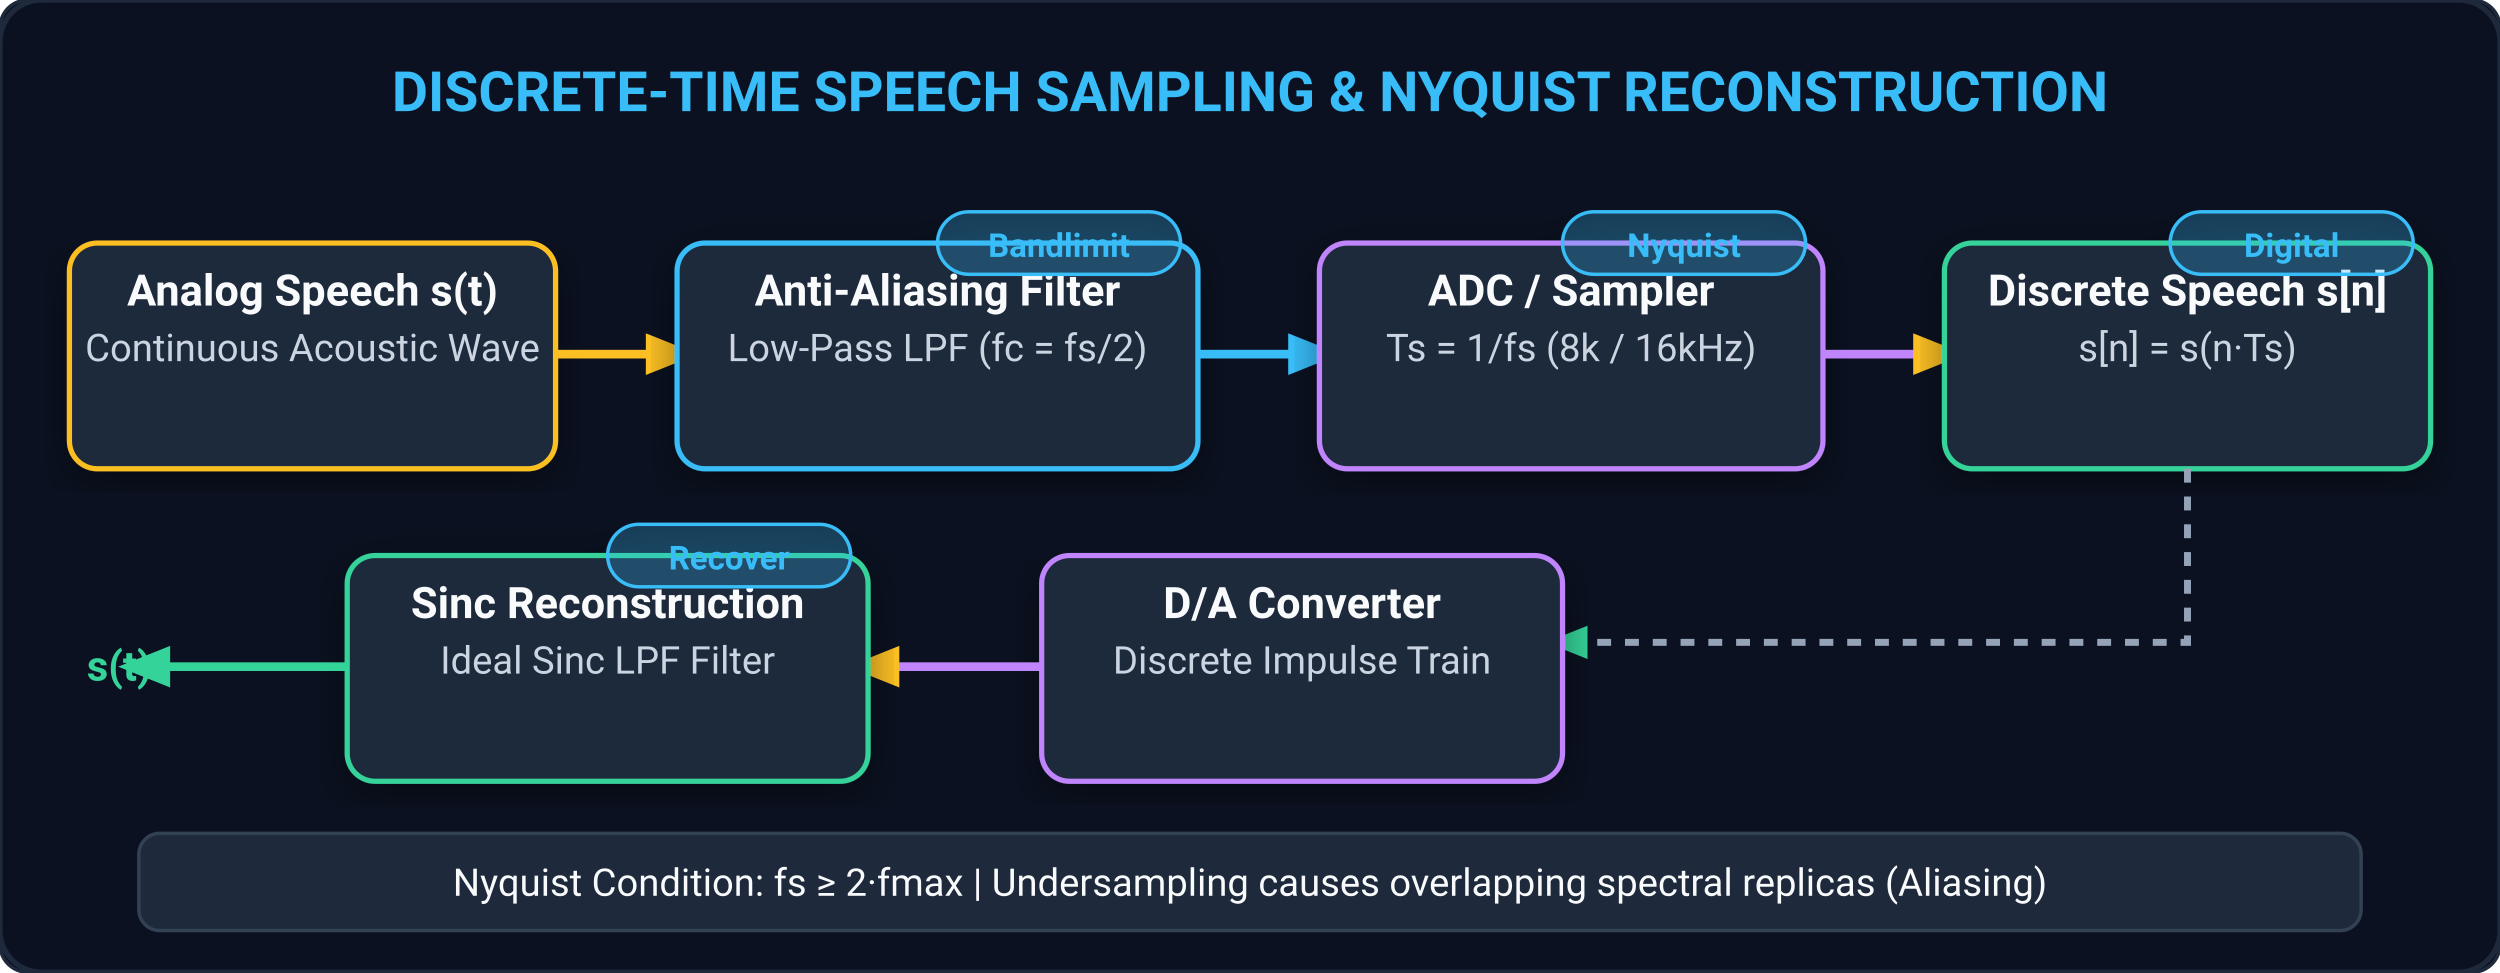
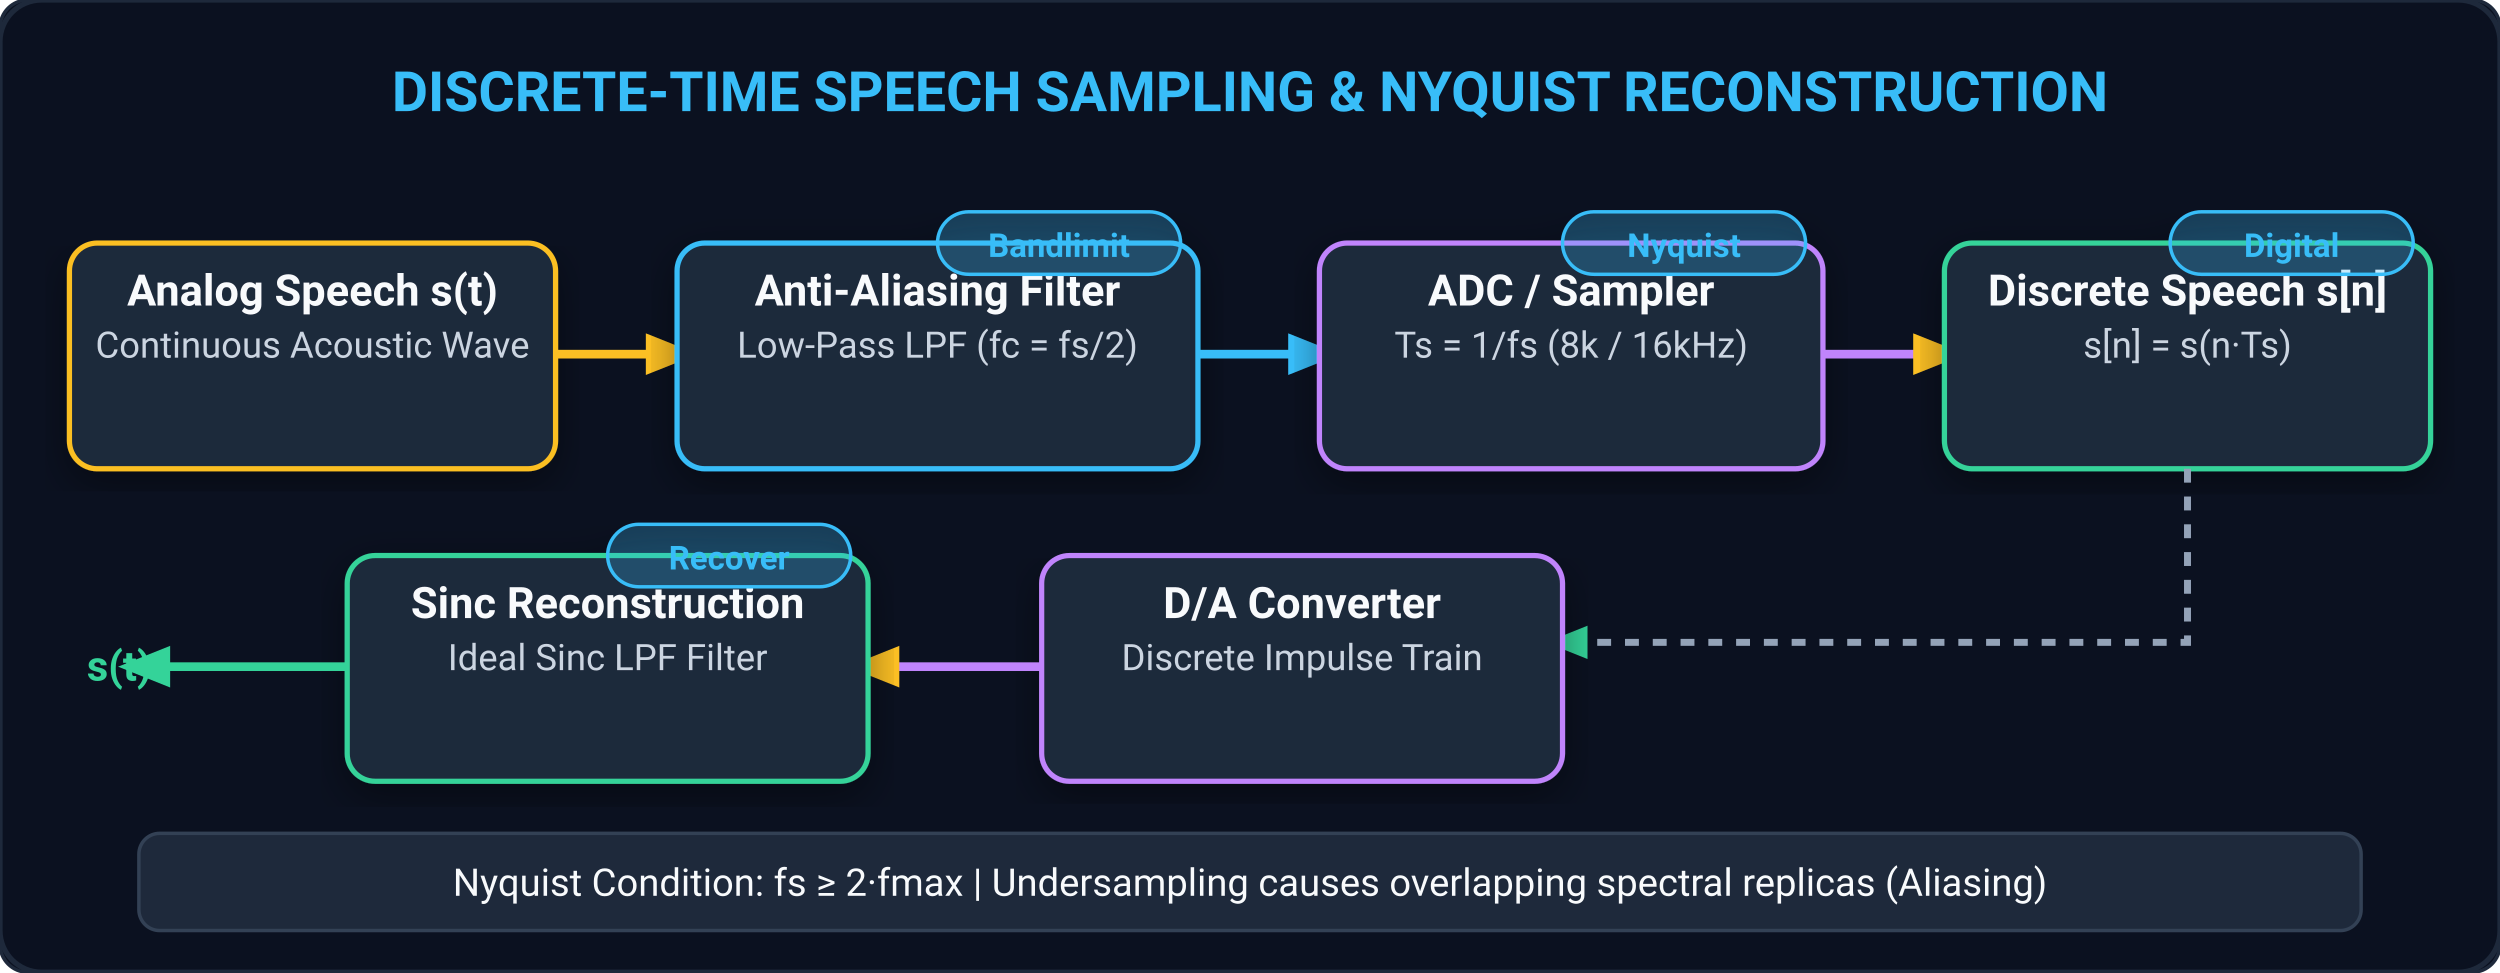
- <svg xmlns="http://www.w3.org/2000/svg" viewBox="0 0 720 280" width="100%" height="auto" class="flowchart-svg" style="max-width: 100%; width: 100%; height: auto; display: block; margin: 0 auto; font-family: -apple-system, BlinkMacSystemFont, 'Segoe UI', Roboto, Helvetica, Arial, sans-serif;">
+ <svg xmlns="http://www.w3.org/2000/svg" viewBox="0 0 720 280" width="100%" height="280" class="flowchart-svg" style="max-width: 720px; width: 100%; height: auto; display: block; margin: 0 auto; font-family: -apple-system, BlinkMacSystemFont, 'Segoe UI', Roboto, Helvetica, Arial, sans-serif;">
  <rect width="100%" height="100%" fill="#0b1120" rx="8" stroke="#1e293b" stroke-width="1" />
  <defs>
    <linearGradient id="gradCard" x1="0%" y1="0%" x2="100%" y2="100%">
      <stop offset="0%" stop-color="#1e293b" />
      <stop offset="100%" stop-color="#0f172a" />
    </linearGradient>
    <linearGradient id="gradCyan" x1="0%" y1="0%" x2="100%" y2="100%">
      <stop offset="0%" stop-color="#38bdf8" />
      <stop offset="100%" stop-color="#0284c7" />
    </linearGradient>
    <linearGradient id="gradEmerald" x1="0%" y1="0%" x2="100%" y2="100%">
      <stop offset="0%" stop-color="#34d399" />
      <stop offset="100%" stop-color="#059669" />
    </linearGradient>
    <linearGradient id="gradAmber" x1="0%" y1="0%" x2="100%" y2="100%">
      <stop offset="0%" stop-color="#fbbf24" />
      <stop offset="100%" stop-color="#d97706" />
    </linearGradient>
    <linearGradient id="gradPurple" x1="0%" y1="0%" x2="100%" y2="100%">
      <stop offset="0%" stop-color="#c084fc" />
      <stop offset="100%" stop-color="#9333ea" />
    </linearGradient>
    <linearGradient id="gradRose" x1="0%" y1="0%" x2="100%" y2="100%">
      <stop offset="0%" stop-color="#fb7185" />
      <stop offset="100%" stop-color="#e11d48" />
    </linearGradient>
    <filter id="shadow" x="-5%" y="-5%" width="110%" height="115%">
      <feDropShadow dx="0" dy="4" stdDeviation="6" flood-color="#000000" flood-opacity="0.4" />
    </filter>
    <marker id="arrCyan" viewBox="0 0 10 10" refX="6" refY="5" markerWidth="6" markerHeight="6" orient="auto-start-reverse">
      <path d="M 0 1 L 10 5 L 0 9 z" fill="#38bdf8" />
    </marker>
    <marker id="arrEmerald" viewBox="0 0 10 10" refX="6" refY="5" markerWidth="6" markerHeight="6" orient="auto-start-reverse">
      <path d="M 0 1 L 10 5 L 0 9 z" fill="#34d399" />
    </marker>
    <marker id="arrAmber" viewBox="0 0 10 10" refX="6" refY="5" markerWidth="6" markerHeight="6" orient="auto-start-reverse">
      <path d="M 0 1 L 10 5 L 0 9 z" fill="#fbbf24" />
    </marker>
  </defs>
  <rect width="720" height="280" rx="12" fill="#0b1120" stroke="#1e293b" stroke-width="1.5" />
  <text x="360" y="32" font-size="16" font-weight="bold" fill="#38bdf8" text-anchor="middle">DISCRETE-TIME SPEECH SAMPLING &amp; NYQUIST RECONSTRUCTION</text>
  <g filter="url(#shadow)">
    <rect x="20" y="70" width="140" height="65" rx="8" fill="#1e293b" stroke="#fbbf24" stroke-width="1.5" />
    <text x="90.0" y="88" font-size="12.5" font-weight="700" fill="#f8fafc" text-anchor="middle">Analog Speech s(t)</text>
-     <text font-size="11" fill="#cbd5e1" text-anchor="middle">
-       <tspan x="90.0" y="104">Continuous Acoustic Wave</tspan>
-     </text>
+     <text x="90.0" y="103" font-size="10.5" fill="#cbd5e1" text-anchor="middle">Continuous Acoustic Wave</text>
  </g>
  <line x1="160" y1="102" x2="195" y2="102" stroke="#fbbf24" stroke-width="2.5" marker-end="url(#arrAmber)" />
  <g filter="url(#shadow)">
    <rect x="195" y="70" width="150" height="65" rx="8" fill="#1e293b" stroke="#38bdf8" stroke-width="1.5" />
    <text x="270.0" y="88" font-size="12.5" font-weight="700" fill="#f8fafc" text-anchor="middle">Anti-Aliasing Filter</text>
-     <text font-size="11" fill="#cbd5e1" text-anchor="middle">
-       <tspan x="270.0" y="104">Low-Pass LPF (fc = fs/2)</tspan>
-     </text>
+     <text x="270.0" y="103" font-size="10.5" fill="#cbd5e1" text-anchor="middle">Low-Pass LPF (fc = fs/2)</text>
    <rect x="270" y="61" width="70" height="18" rx="9" fill="#38bdf8" fill-opacity="0.25" stroke="#38bdf8" stroke-width="1" />
    <text x="305" y="74" font-size="9.5" font-weight="700" fill="#38bdf8" text-anchor="middle">Bandlimit</text>
  </g>
  <line x1="345" y1="102" x2="380" y2="102" stroke="#38bdf8" stroke-width="2.5" marker-end="url(#arrCyan)" />
  <g filter="url(#shadow)">
    <rect x="380" y="70" width="145" height="65" rx="8" fill="#1e293b" stroke="#c084fc" stroke-width="1.5" />
    <text x="452.5" y="88" font-size="12.5" font-weight="700" fill="#f8fafc" text-anchor="middle">ADC / Sampler</text>
-     <text font-size="11" fill="#cbd5e1" text-anchor="middle">
-       <tspan x="452.5" y="104">Ts = 1/fs (8k / 16kHz)</tspan>
-     </text>
+     <text x="452.5" y="103" font-size="10.5" fill="#cbd5e1" text-anchor="middle">Ts = 1/fs (8k / 16kHz)</text>
    <rect x="450" y="61" width="70" height="18" rx="9" fill="#38bdf8" fill-opacity="0.25" stroke="#38bdf8" stroke-width="1" />
    <text x="485" y="74" font-size="9.5" font-weight="700" fill="#38bdf8" text-anchor="middle">Nyquist</text>
  </g>
  <line x1="525" y1="102" x2="560" y2="102" stroke="#c084fc" stroke-width="2.5" marker-end="url(#arrAmber)" />
  <g filter="url(#shadow)">
    <rect x="560" y="70" width="140" height="65" rx="8" fill="#1e293b" stroke="#34d399" stroke-width="1.5" />
    <text x="630.0" y="88" font-size="12.5" font-weight="700" fill="#f8fafc" text-anchor="middle">Discrete Speech s[n]</text>
-     <text font-size="11" fill="#cbd5e1" text-anchor="middle">
-       <tspan x="630.0" y="104">s[n] = s(n·Ts)</tspan>
-     </text>
+     <text x="630.0" y="103" font-size="10.5" fill="#cbd5e1" text-anchor="middle">s[n] = s(n·Ts)</text>
    <rect x="625" y="61" width="70" height="18" rx="9" fill="#38bdf8" fill-opacity="0.25" stroke="#38bdf8" stroke-width="1" />
    <text x="660" y="74" font-size="9.5" font-weight="700" fill="#38bdf8" text-anchor="middle">Digital</text>
  </g>
  <path d="M 630 135 L 630 185 L 450 185" fill="none" stroke="#94a3b8" stroke-width="2" stroke-dasharray="4 4" marker-end="url(#arrEmerald)" />
  <g filter="url(#shadow)">
    <rect x="300" y="160" width="150" height="65" rx="8" fill="#1e293b" stroke="#c084fc" stroke-width="1.5" />
    <text x="375.0" y="178" font-size="12.5" font-weight="700" fill="#f8fafc" text-anchor="middle">D/A Converter</text>
-     <text font-size="11" fill="#cbd5e1" text-anchor="middle">
-       <tspan x="375.0" y="194">Discrete Impulse Train</tspan>
-     </text>
+     <text x="375.0" y="193" font-size="10.5" fill="#cbd5e1" text-anchor="middle">Discrete Impulse Train</text>
  </g>
  <line x1="300" y1="192" x2="250" y2="192" stroke="#c084fc" stroke-width="2.5" marker-end="url(#arrAmber)" />
  <g filter="url(#shadow)">
    <rect x="100" y="160" width="150" height="65" rx="8" fill="#1e293b" stroke="#34d399" stroke-width="1.5" />
    <text x="175.0" y="178" font-size="12.5" font-weight="700" fill="#f8fafc" text-anchor="middle">Sinc Reconstruction</text>
-     <text font-size="11" fill="#cbd5e1" text-anchor="middle">
-       <tspan x="175.0" y="194">Ideal Sinc LPF Filter</tspan>
-     </text>
+     <text x="175.0" y="193" font-size="10.5" fill="#cbd5e1" text-anchor="middle">Ideal Sinc LPF Filter</text>
    <rect x="175" y="151" width="70" height="18" rx="9" fill="#38bdf8" fill-opacity="0.25" stroke="#38bdf8" stroke-width="1" />
    <text x="210" y="164" font-size="9.5" font-weight="700" fill="#38bdf8" text-anchor="middle">Recover</text>
  </g>
  <line x1="100" y1="192" x2="40" y2="192" stroke="#34d399" stroke-width="2.5" marker-end="url(#arrEmerald)" />
  <text x="25" y="196" font-size="12" font-weight="bold" fill="#34d399">s(t)</text>
  <rect x="40" y="240" width="640" height="28" rx="6" fill="#1e293b" stroke="#334155" />
  <text x="360" y="258" font-size="11" fill="#f8fafc" text-anchor="middle">Nyquist Condition: fs ≥ 2·fmax | Undersampling causes overlapping spectral replicas (Aliasing)</text>
</svg>
